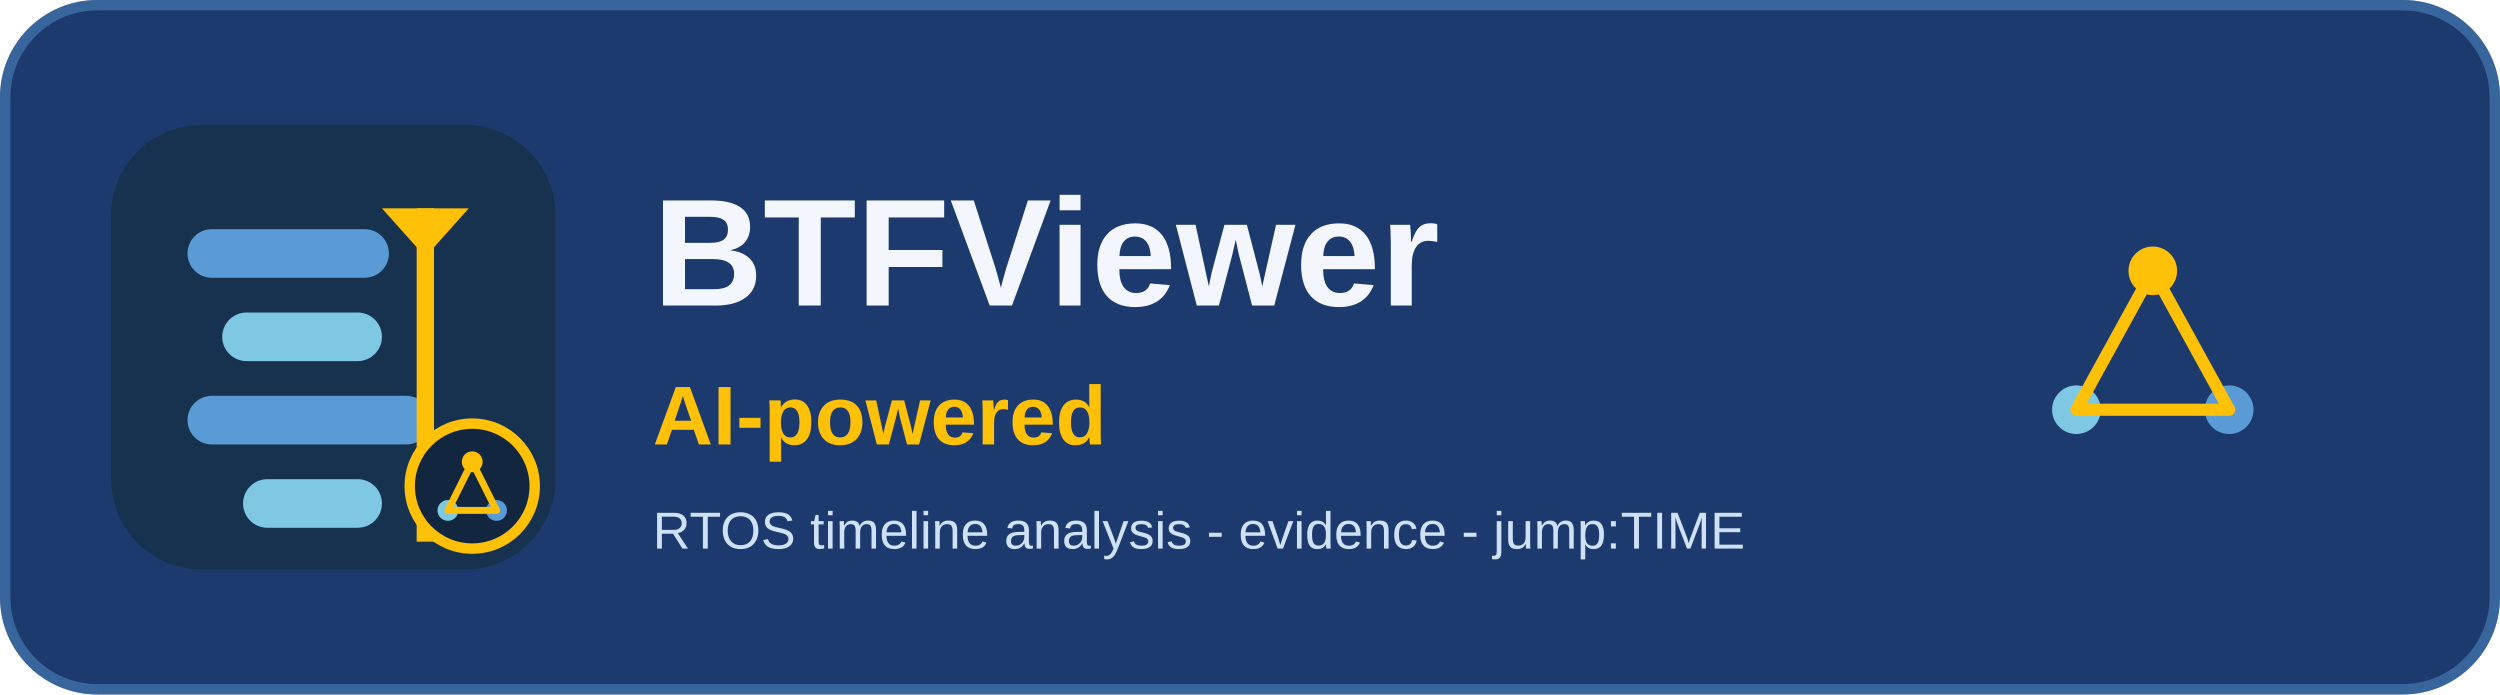
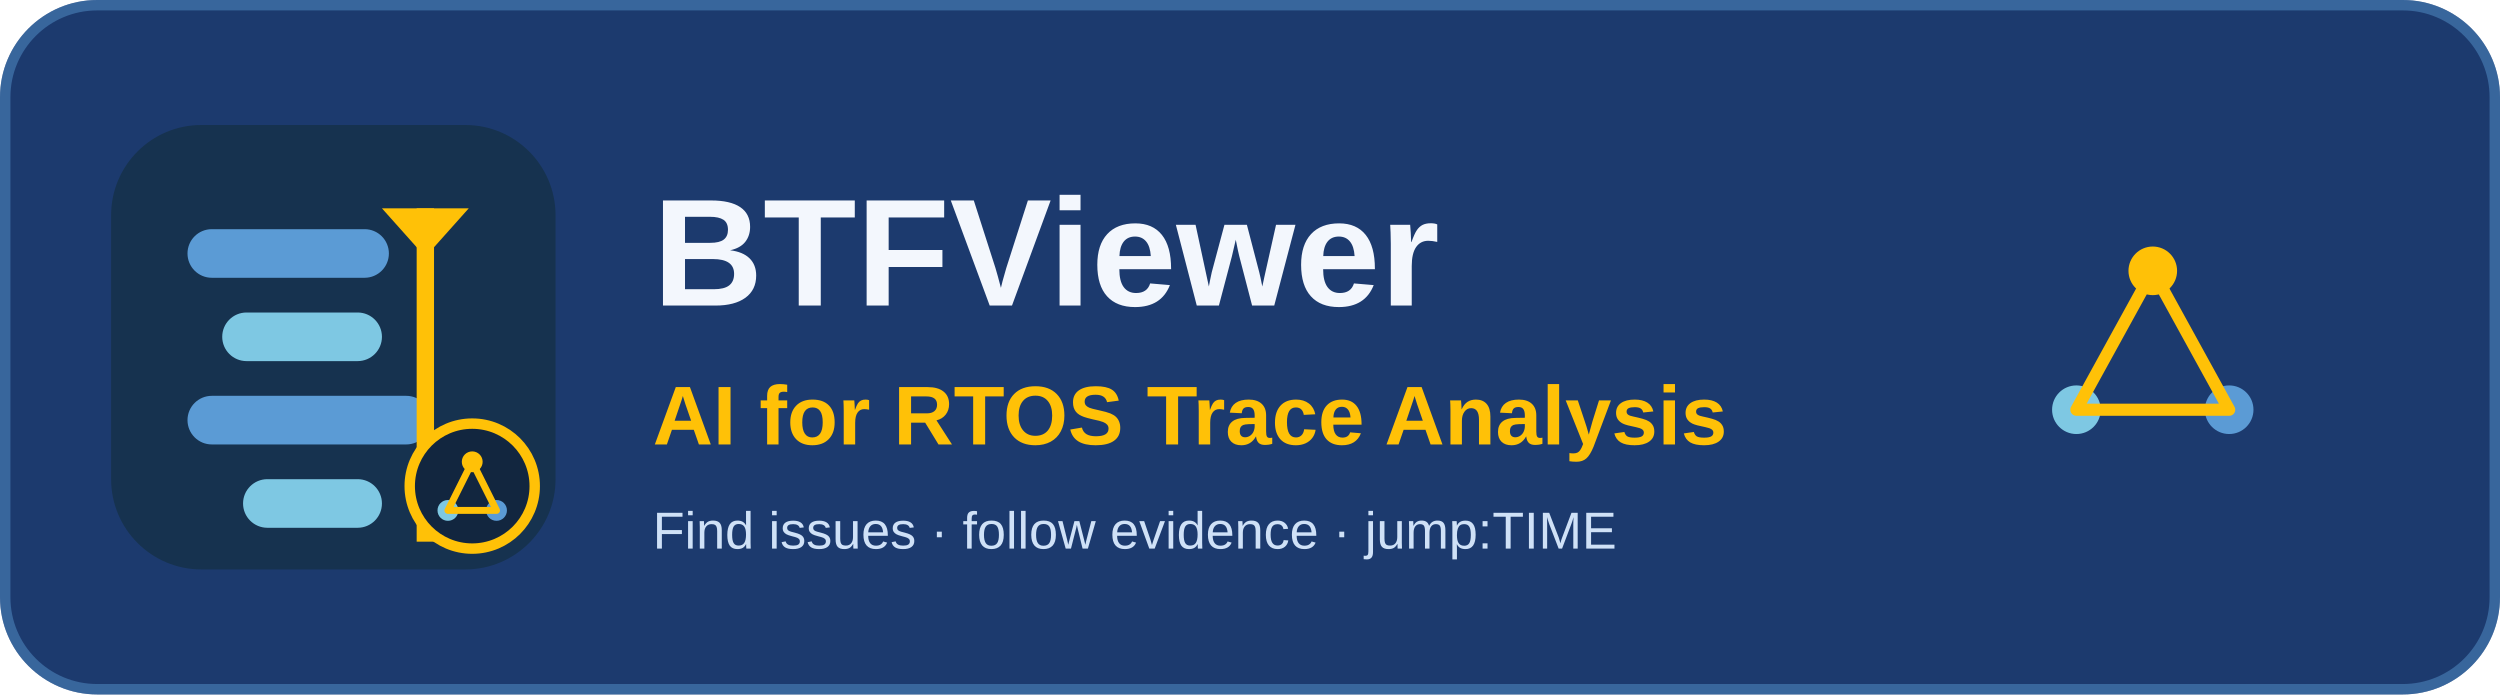
- <svg xmlns="http://www.w3.org/2000/svg" width="720" height="200" viewBox="0 0 720 200" role="img" aria-label="BTFViewer AI-powered">
+ <svg xmlns="http://www.w3.org/2000/svg" width="720" height="200" viewBox="0 0 720 200" role="img" aria-label="BTFViewer AI-assisted">
  <rect width="720" height="200" rx="28" fill="#1C3A6E" />
  <rect x="1.5" y="1.5" width="717" height="197" rx="26.5" fill="none" stroke="#5B9BD5" stroke-opacity="0.45" stroke-width="3" />
  <g transform="translate(32,36)">
    <rect width="128" height="128" rx="26" fill="#16324f" />
    <rect x="22" y="30" width="58" height="14" rx="7" fill="#5B9BD5" />
    <rect x="32" y="54" width="46" height="14" rx="7" fill="#7EC8E3" />
    <rect x="22" y="78" width="70" height="14" rx="7" fill="#5B9BD5" />
    <rect x="38" y="102" width="40" height="14" rx="7" fill="#7EC8E3" />
    <rect x="88" y="24" width="5" height="96" fill="#FFC107" />
    <polygon points="78,24 103,24 90.5,38" fill="#FFC107" />
    <g transform="translate(104,104)">
      <circle r="18" fill="#12263f" />
      <circle r="18" fill="none" stroke="#FFC107" stroke-width="3" />
      <circle cx="0" cy="-7" r="3" fill="#FFC107" />
      <circle cx="-7" cy="7" r="3" fill="#7EC8E3" />
      <circle cx="7" cy="7" r="3" fill="#5B9BD5" />
      <path d="M0 -7 L-7 7 L7 7 Z" fill="none" stroke="#FFC107" stroke-width="2" stroke-linejoin="round" />
    </g>
  </g>
  <text x="188" y="88" fill="#F3F7FD" font-family="Arial, Helvetica, sans-serif" font-size="44" font-weight="700">BTFViewer</text>
-   <text x="188" y="128" fill="#FFC107" font-family="Arial, Helvetica, sans-serif" font-size="24" font-weight="700">AI-powered</text>
-   <text x="188" y="158" fill="#CFE1F7" font-family="Arial, Helvetica, sans-serif" font-size="15">RTOS timeline analysis - evidence - jump:TIME</text>
+   <text x="188" y="128" fill="#FFC107" font-family="Arial, Helvetica, sans-serif" font-size="24" font-weight="700">AI for RTOS Trace Analysis</text>
+   <text x="188" y="158" fill="#CFE1F7" font-family="Arial, Helvetica, sans-serif" font-size="15">Find issues · follow evidence · jump:TIME</text>
  <g transform="translate(620,100)">
    <circle cx="0" cy="-22" r="7" fill="#FFC107" />
    <circle cx="-22" cy="18" r="7" fill="#7EC8E3" />
    <circle cx="22" cy="18" r="7" fill="#5B9BD5" />
    <path d="M0 -22 L-22 18 L22 18 Z" fill="none" stroke="#FFC107" stroke-width="3.5" stroke-linejoin="round" />
  </g>
</svg>
